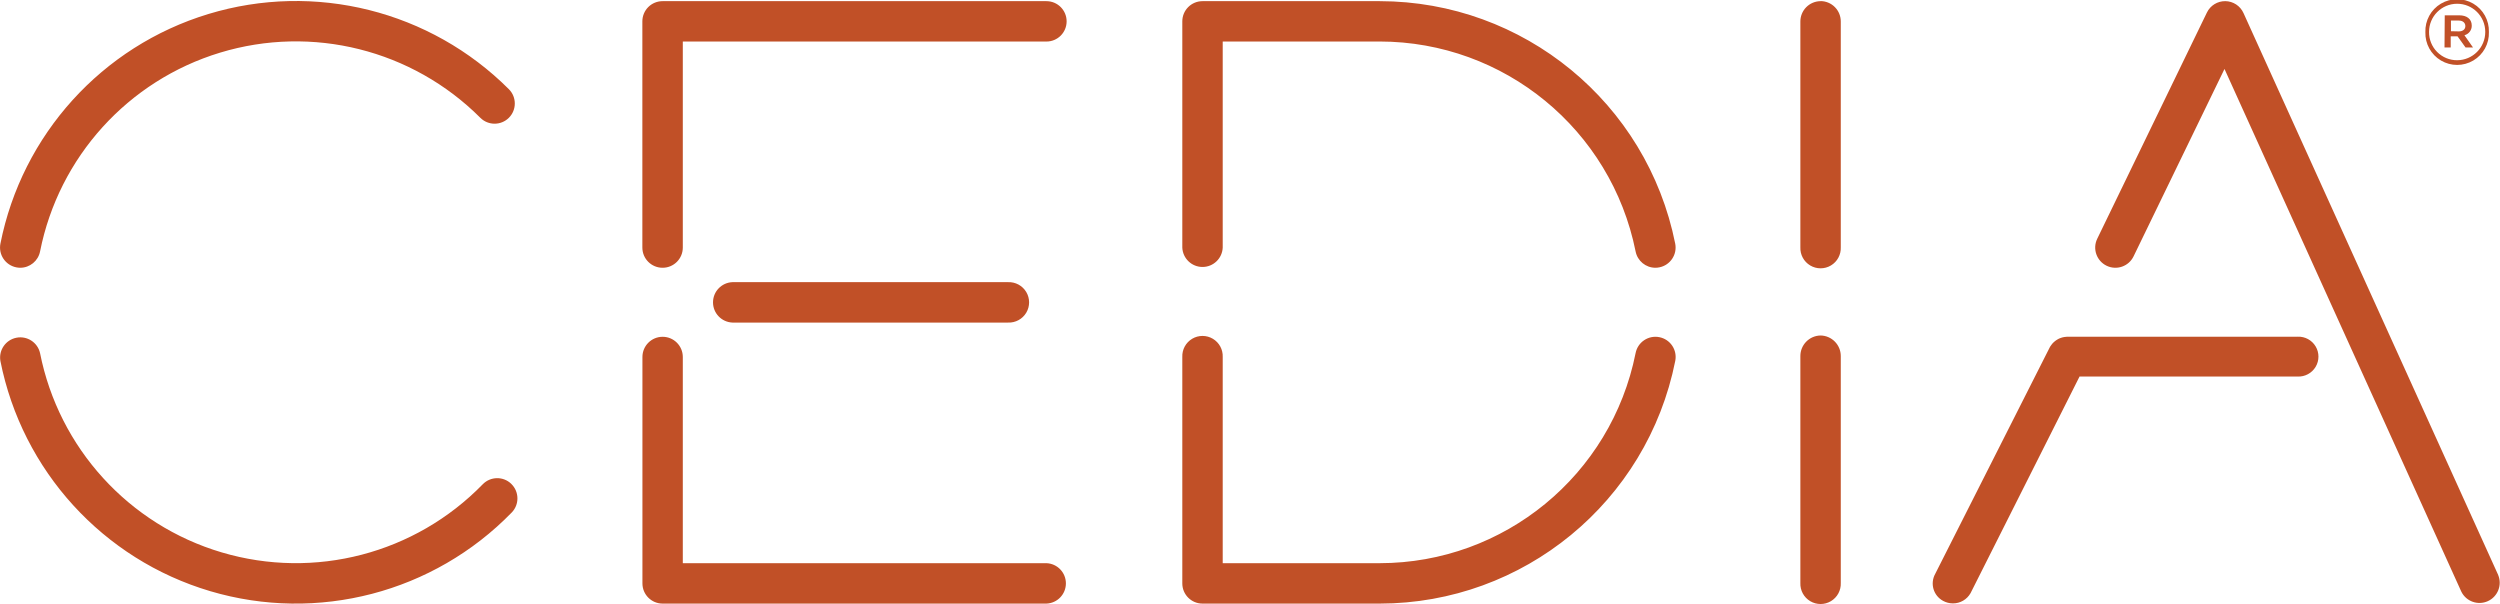
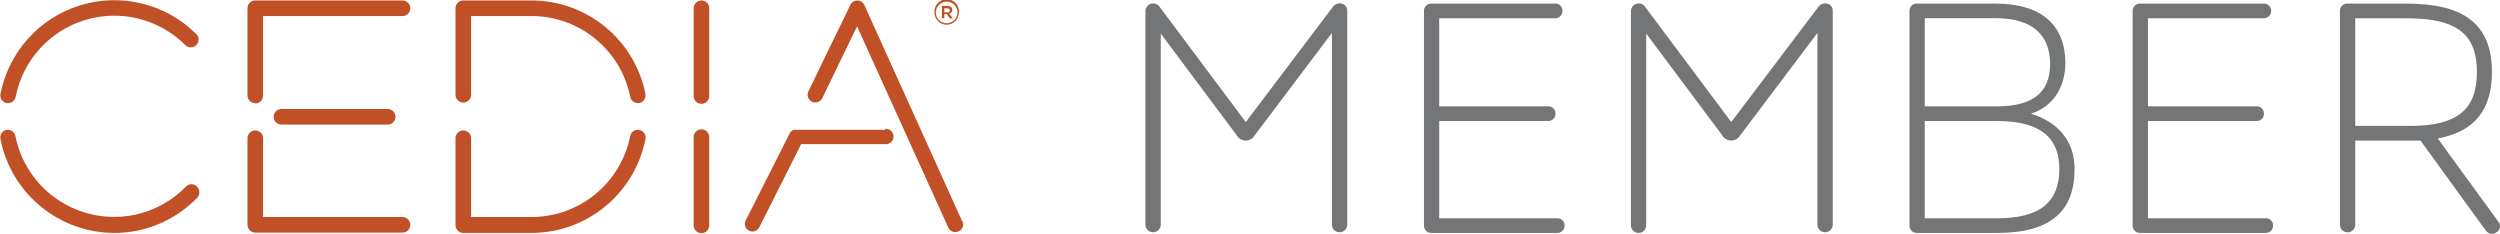
- <svg xmlns="http://www.w3.org/2000/svg" viewBox="0 0 729.38 176.1">
-   <g id="Layer_1" data-name="Layer 1">
-     <path d="M344.94,72.23v-66A5.89,5.89,0,0,1,350.83.34h51.72a88,88,0,0,1,86.2,70.75A5.89,5.89,0,0,1,484.11,78a5.69,5.69,0,0,1-1.15.12,5.9,5.9,0,0,1-5.77-4.76,76.23,76.23,0,0,0-74.64-61.25H356.73V72.23a5.9,5.9,0,0,1-11.79,0M484.12,98.37a5.89,5.89,0,0,0-6.93,4.64,76.19,76.19,0,0,1-74.64,61.3H356.73V104.15a5.9,5.9,0,1,0-11.79,0v66.06a5.89,5.89,0,0,0,5.89,5.89h51.72a88,88,0,0,0,86.21-70.81,5.88,5.88,0,0,0-4.64-6.92M4.76,78a5.69,5.69,0,0,0,1.15.12,5.91,5.91,0,0,0,5.78-4.76,76.09,76.09,0,0,1,128.44-39,5.89,5.89,0,1,0,8.34-8.33A87.89,87.89,0,0,0,.12,71.09,5.89,5.89,0,0,0,4.76,78m144.42,63.18a5.9,5.9,0,0,0-8.34.11A76.09,76.09,0,0,1,11.68,103,5.9,5.9,0,0,0,.11,105.29a87.89,87.89,0,0,0,149.18,44.24,5.9,5.9,0,0,0-.11-8.34m64.5-58.87a5.9,5.9,0,0,0,0,11.79H294.1a5.9,5.9,0,1,0,0-11.79Zm-20.36-4.2a5.89,5.89,0,0,0,5.89-5.89V12.12H305.3a5.89,5.89,0,0,0,0-11.78h-112a5.88,5.88,0,0,0-5.89,5.89v66a5.89,5.89,0,0,0,5.89,5.89m112,86.19H199.21V104.15a5.89,5.89,0,1,0-11.78,0v66.06a5.89,5.89,0,0,0,5.89,5.89h112a5.9,5.9,0,0,0,0-11.79M531.15,97.88a6,6,0,0,0-5.89,6v66.2a5.9,5.9,0,1,0,11.79,0v-66.2a6,6,0,0,0-5.9-6m0-97.54a5.93,5.93,0,0,0-5.89,6V72.14a5.9,5.9,0,1,0,11.79,0V6.32a5.93,5.93,0,0,0-5.9-6m197.7,167.43L654.54,3.8a5.89,5.89,0,0,0-10.67-.14l-32,66a5.89,5.89,0,0,0,10.6,5.14L649,20.12l69.11,152.52a5.9,5.9,0,0,0,10.74-4.87m-58.5-69.52H603.24c-.09,0-.17,0-.25,0a4.34,4.34,0,0,0-.62.06l-.55.1-.53.16c-.19.07-.37.13-.55.21s-.32.17-.48.26a5.66,5.66,0,0,0-.48.31,5.2,5.2,0,0,0-.44.35l-.42.39-.35.43c-.13.16-.24.33-.36.5s-.09.13-.13.2l-33.47,66.19a5.76,5.76,0,0,0,2.3,7.9,6,6,0,0,0,2.85.73,5.87,5.87,0,0,0,5.16-3l31.79-63.18h63.64a5.82,5.82,0,1,0,0-11.63" fill="#c15027" />
-     <path d="M707.61,9.37v0a9.27,9.27,0,1,1,18.53-.05v.05a9.27,9.27,0,1,1-18.53,0Zm17.47,0V9.27a8.2,8.2,0,1,0-16.4.05v0a8.14,8.14,0,0,0,8.2,8.25A8.23,8.23,0,0,0,725.08,9.32Zm-11.82-4.9h4.25c2.08,0,3.63,1,3.63,3A2.85,2.85,0,0,1,719,10.28l2.5,3.56h-2.18L717,10.6h-2v3.24h-1.81Zm4.1,4.69c1.22,0,1.91-.64,1.91-1.55S718.58,6,717.36,6h-2.29V9.11Z" fill="#c15027" />
+ <svg xmlns="http://www.w3.org/2000/svg" viewBox="0 0 383.26 35.84">
+   <g id="Lockups">
+     <g>
+       <path d="M203.12,34.83V5.34L191.31,21a1.6,1.6,0,0,1-2.81,0L176.88,5.44V34.83a1.18,1.18,0,0,1-2.35,0V2a1.19,1.19,0,0,1,2.11-.75L189.91,19l13.4-17.72a1.27,1.27,0,0,1,1-.47A1.11,1.11,0,0,1,205.47,2V34.83a1.18,1.18,0,0,1-2.35,0Z" transform="translate(1.07 -0.29)" fill="#737577" />
+       <path d="M237.62,36H218.4a1.11,1.11,0,0,1-1.17-1.17V2A1.11,1.11,0,0,1,218.4.84h18.89a1.08,1.08,0,0,1,1.17,1.08,1.1,1.1,0,0,1-1.17,1.17H219.57v13.5h16.64a1.09,1.09,0,0,1,1.18,1.08,1.1,1.1,0,0,1-1.18,1.17H219.57V33.75h18.05a1.09,1.09,0,0,1,1.17,1.08A1.11,1.11,0,0,1,237.62,36Z" transform="translate(1.07 -0.29)" fill="#737577" />
+       <path d="M277.55,34.83V5.34L265.74,21a1.6,1.6,0,0,1-2.81,0L251.3,5.44V34.83a1.17,1.17,0,0,1-2.34,0V2a1.19,1.19,0,0,1,2.11-.75L264.34,19l13.4-17.72a1.26,1.26,0,0,1,1-.47A1.11,1.11,0,0,1,279.9,2V34.83a1.18,1.18,0,0,1-2.35,0Z" transform="translate(1.07 -0.29)" fill="#737577" />
+       <path d="M292.83,36a1.11,1.11,0,0,1-1.17-1.17V2A1.11,1.11,0,0,1,292.83.84h12c7.27,0,10.73,3.47,10.73,9.14,0,3.38-1.68,6.61-5.29,7.74,3.84,1.17,6.7,3.89,6.7,8.48,0,6.38-3.56,9.8-11.86,9.8ZM294,16.59h11.06c5.44,0,8.16-2.06,8.16-6.51s-2.76-7-8.34-7H294Zm11.16,17.16c6.56,0,9.47-2.53,9.47-7.55,0-4.22-2.21-7.36-9.57-7.36H294V33.75Z" transform="translate(1.07 -0.29)" fill="#737577" />
+       <path d="M346.26,36H327.05a1.11,1.11,0,0,1-1.18-1.17V2A1.11,1.11,0,0,1,327.05.84h18.89a1.09,1.09,0,0,1,1.17,1.08,1.11,1.11,0,0,1-1.17,1.17H328.22v13.5h16.64A1.09,1.09,0,0,1,346,17.67a1.1,1.1,0,0,1-1.17,1.17H328.22V33.75h18a1.09,1.09,0,0,1,1.18,1.08A1.11,1.11,0,0,1,346.26,36Z" transform="translate(1.07 -0.29)" fill="#737577" />
+       <path d="M380,35.62,370,21.84H360v13a1.18,1.18,0,0,1-2.35,0V2A1.11,1.11,0,0,1,358.78.84h6.93c1.5,0,3.28,0,3.75.05,8.16.33,11.49,4,11.49,10.41,0,5.72-2.53,9.14-8.3,10.22l9.28,12.75a1.08,1.08,0,0,1-.28,1.64A1.15,1.15,0,0,1,380,35.62ZM360,19.59h8.44c7.35,0,10.21-2.62,10.21-8.29,0-5.07-2.39-7.88-9.18-8.16-.43-.05-2.49-.05-3.66-.05H360Z" transform="translate(1.07 -0.29)" fill="#737577" />
+     </g>
+   </g>
+   <g id="_Logo_1" data-name="™ Logo 1">
+     <text x="1.07" y="-0.29" />
+     <g>
+       <path d="M68.76,14.92V1.56A1.2,1.2,0,0,1,70,.36H80.43A17.83,17.83,0,0,1,97.88,14.69a1.2,1.2,0,0,1-.94,1.4l-.24,0a1.18,1.18,0,0,1-1.16-1A15.44,15.44,0,0,0,80.43,2.75H71.15V14.92a1.2,1.2,0,0,1-2.39,0m28.18,5.29a1.18,1.18,0,0,0-1.4.94A15.43,15.43,0,0,1,80.43,33.56H71.15V21.38a1.2,1.2,0,0,0-2.39,0V34.75A1.2,1.2,0,0,0,70,36H80.43A17.83,17.83,0,0,0,97.88,21.61a1.19,1.19,0,0,0-.94-1.4m-97-4.12.23,0a1.19,1.19,0,0,0,1.17-1,15.41,15.41,0,0,1,26-7.89,1.18,1.18,0,0,0,1.68,0,1.19,1.19,0,0,0,0-1.69A17.79,17.79,0,0,0-1,14.69a1.19,1.19,0,0,0,.94,1.4M29.13,28.88a1.2,1.2,0,0,0-1.69,0,15.25,15.25,0,0,1-11,4.66A15.43,15.43,0,0,1,1.29,21.15a1.19,1.19,0,0,0-1.4-.94A1.19,1.19,0,0,0-1,21.61,17.83,17.83,0,0,0,16.4,36a17.65,17.65,0,0,0,12.75-5.38,1.2,1.2,0,0,0,0-1.69M42.19,17a1.2,1.2,0,1,0,0,2.39H58.47a1.2,1.2,0,0,0,0-2.39Zm-4.12-.85a1.19,1.19,0,0,0,1.19-1.19V2.75H60.74a1.2,1.2,0,0,0,0-2.39H38.07a1.2,1.2,0,0,0-1.2,1.2V14.92a1.19,1.19,0,0,0,1.2,1.19M60.74,33.56H39.26V21.38a1.2,1.2,0,0,0-2.39,0V34.75a1.2,1.2,0,0,0,1.2,1.2H60.74a1.2,1.2,0,0,0,0-2.39m45.72-13.45a1.21,1.21,0,0,0-1.19,1.22v13.4a1.2,1.2,0,1,0,2.39,0V21.33a1.21,1.21,0,0,0-1.2-1.22m0-19.75a1.2,1.2,0,0,0-1.19,1.21V14.9a1.2,1.2,0,1,0,2.39,0V1.57a1.21,1.21,0,0,0-1.2-1.21m40,33.9L131.44,1.06a1.19,1.19,0,0,0-2.16,0L122.81,14.4a1.19,1.19,0,0,0,2.15,1l5.36-11.07,14,30.88a1.2,1.2,0,0,0,2.18-1M134.64,20.19H120.88l-.11,0-.11,0-.11,0-.1.05-.1.06-.08.08-.09.08-.07.08a.61.61,0,0,0-.07.1l0,0-6.77,13.4a1.16,1.16,0,0,0,.46,1.6,1.19,1.19,0,0,0,.58.15,1.18,1.18,0,0,0,1-.61l6.44-12.79h12.88a1.18,1.18,0,1,0,0-2.35" transform="translate(1.07 -0.29)" fill="#c15027" />
+       <path d="M142.19,2.19h0a1.88,1.88,0,1,1,3.75,0h0a1.89,1.89,0,0,1-1.88,1.89,1.87,1.87,0,0,1-1.87-1.88m3.53,0h0a1.66,1.66,0,1,0-3.32,0h0a1.66,1.66,0,1,0,3.32,0m-2.39-1h.86c.42,0,.73.2.73.6a.58.58,0,0,1-.44.59l.51.72h-.44l-.46-.66h-.39V3.1h-.37Zm.83,1c.25,0,.39-.13.39-.31s-.14-.32-.39-.32h-.46v.63Z" transform="translate(1.07 -0.29)" fill="#c15027" />
+     </g>
  </g>
</svg>
